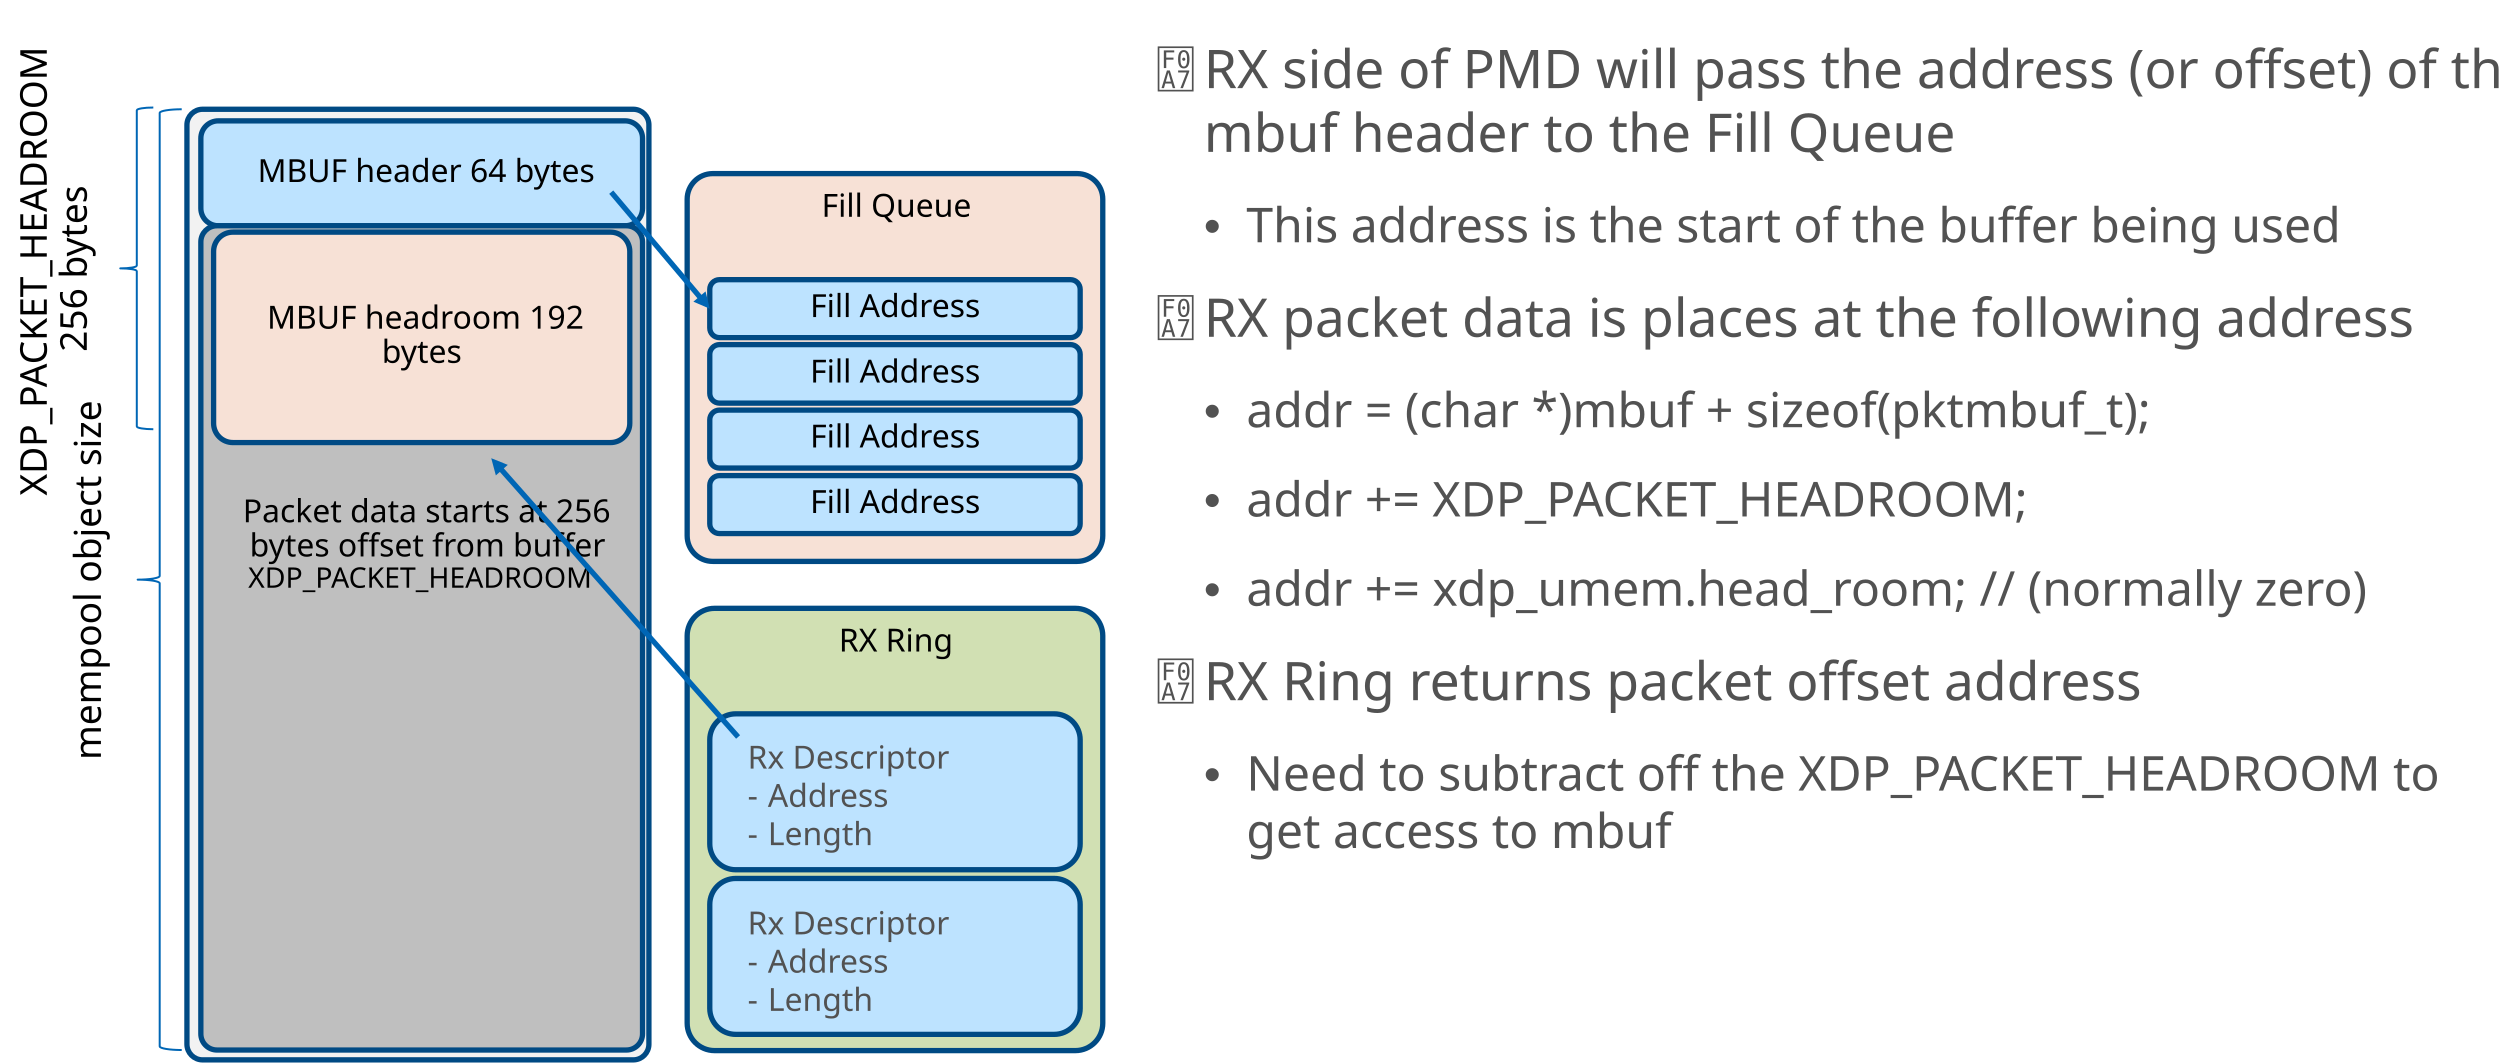
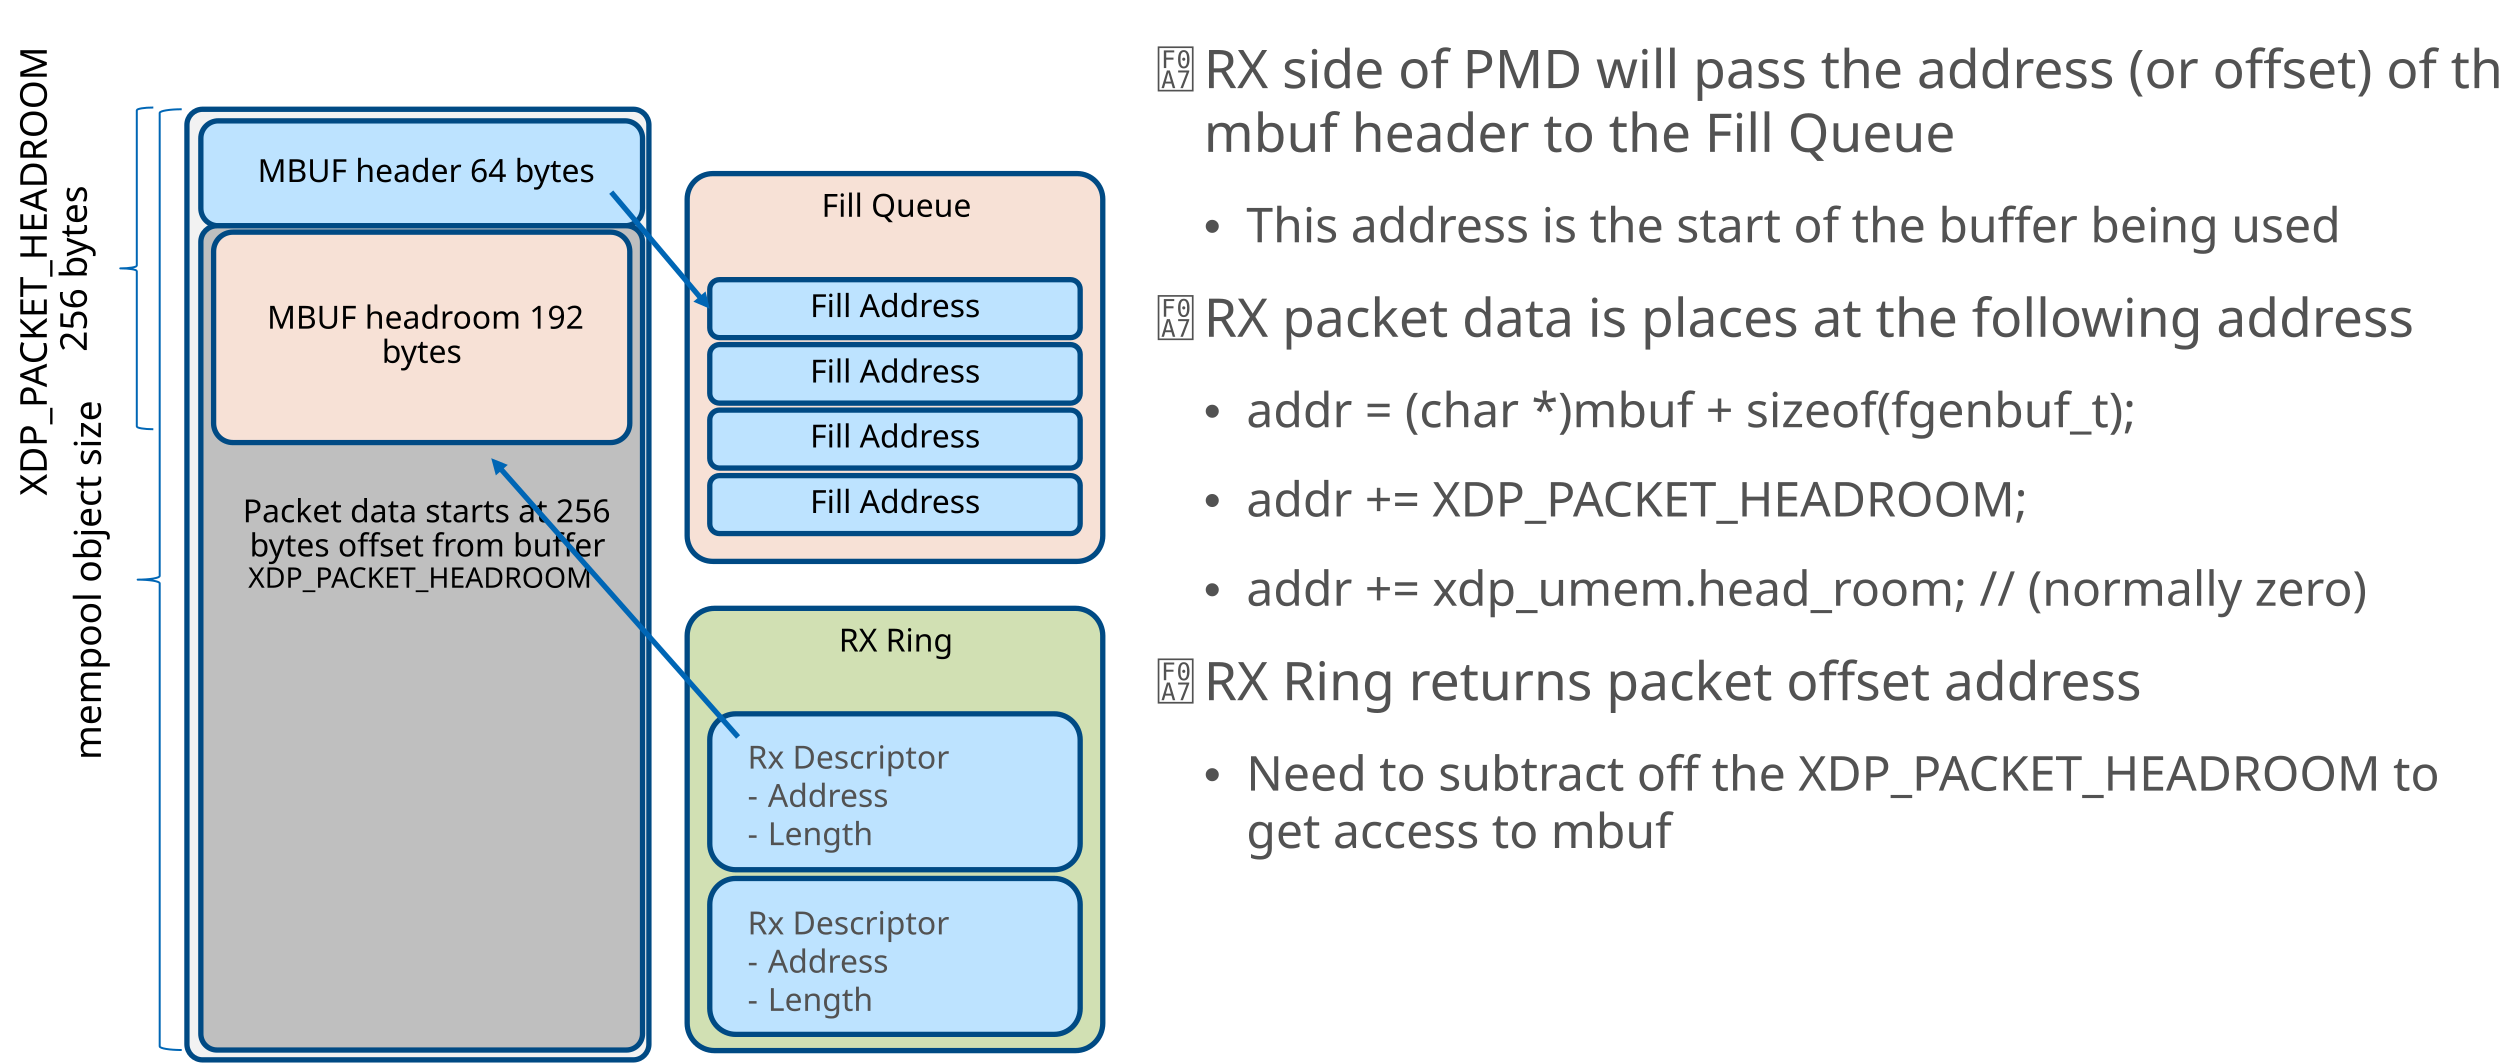
<svg xmlns="http://www.w3.org/2000/svg" width="4313" height="1833" overflow="hidden">
  <defs>
    <clipPath id="clip0">
      <rect x="18" y="440" width="4313" height="1833" />
    </clipPath>
  </defs>
  <g clip-path="url(#clip0)" transform="translate(-18 -440)">
    <text fill="#525252" fill-opacity="1" font-family="Wingdings,Wingdings_MSFontService,sans-serif" font-style="normal" font-variant="normal" font-weight="400" font-stretch="normal" font-size="92" text-anchor="start" direction="ltr" writing-mode="lr-tb" unicode-bidi="normal" text-decoration="none" transform="matrix(1 0 0 1 2012.35 592)"><tspan fill="#525252" fill-opacity="1" font-family="Intel Clear Light,Intel Clear Light_MSFontService,sans-serif" font-style="normal" font-variant="normal" font-weight="300" font-stretch="normal" font-size="92" text-anchor="start" direction="ltr" writing-mode="lr-tb" unicode-bidi="normal" text-decoration="none" x="82.5" y="0">RX side of PMD will pass the address (or offset) of the </tspan>
      <tspan fill="#525252" fill-opacity="1" font-family="Intel Clear Light,Intel Clear Light_MSFontService,sans-serif" font-style="normal" font-variant="normal" font-weight="300" font-stretch="normal" font-size="92" text-anchor="start" direction="ltr" writing-mode="lr-tb" unicode-bidi="normal" text-decoration="none" x="82.5" y="110">mbuf header to the Fill Queue</tspan>
      <tspan fill="#525252" fill-opacity="1" font-family="Arial,Arial_MSFontService,sans-serif" font-style="normal" font-variant="normal" font-weight="400" font-stretch="normal" font-size="83" text-anchor="start" direction="ltr" writing-mode="lr-tb" unicode-bidi="normal" text-decoration="none" x="82.5" y="266">•</tspan>
      <tspan fill="#525252" fill-opacity="1" font-family="Intel Clear Light,Intel Clear Light_MSFontService,sans-serif" font-style="normal" font-variant="normal" font-weight="300" font-stretch="normal" font-size="83" text-anchor="start" direction="ltr" writing-mode="lr-tb" unicode-bidi="normal" text-decoration="none" x="155.833" y="266">This address is the start of the buffer being used</tspan>
      <tspan fill="#525252" fill-opacity="1" font-family="Wingdings,Wingdings_MSFontService,sans-serif" font-style="normal" font-variant="normal" font-weight="400" font-stretch="normal" font-size="92" text-anchor="start" direction="ltr" writing-mode="lr-tb" unicode-bidi="normal" text-decoration="none" x="0" y="429"></tspan>
      <tspan fill="#525252" fill-opacity="1" font-family="Intel Clear Light,Intel Clear Light_MSFontService,sans-serif" font-style="normal" font-variant="normal" font-weight="300" font-stretch="normal" font-size="92" text-anchor="start" direction="ltr" writing-mode="lr-tb" unicode-bidi="normal" text-decoration="none" x="82.5" y="429">RX packet data is places at the following address</tspan>
      <tspan fill="#525252" fill-opacity="1" font-family="Arial,Arial_MSFontService,sans-serif" font-style="normal" font-variant="normal" font-weight="400" font-stretch="normal" font-size="83" text-anchor="start" direction="ltr" writing-mode="lr-tb" unicode-bidi="normal" text-decoration="none" x="82.5" y="585">•</tspan>
-       <tspan fill="#525252" fill-opacity="1" font-family="Intel Clear Light,Intel Clear Light_MSFontService,sans-serif" font-style="normal" font-variant="normal" font-weight="300" font-stretch="normal" font-size="83" text-anchor="start" direction="ltr" writing-mode="lr-tb" unicode-bidi="normal" text-decoration="none" x="155.833" y="585">addr = (char *)mbuf + sizeof(pktmbuf_t);</tspan>
+       <tspan fill="#525252" fill-opacity="1" font-family="Intel Clear Light,Intel Clear Light_MSFontService,sans-serif" font-style="normal" font-variant="normal" font-weight="300" font-stretch="normal" font-size="83" text-anchor="start" direction="ltr" writing-mode="lr-tb" unicode-bidi="normal" text-decoration="none" x="155.833" y="585">addr = (char *)mbuf + sizeof(fgenbuf_t);</tspan>
      <tspan fill="#525252" fill-opacity="1" font-family="Arial,Arial_MSFontService,sans-serif" font-style="normal" font-variant="normal" font-weight="400" font-stretch="normal" font-size="83" text-anchor="start" direction="ltr" writing-mode="lr-tb" unicode-bidi="normal" text-decoration="none" x="82.5" y="739">•</tspan>
      <tspan fill="#525252" fill-opacity="1" font-family="Intel Clear Light,Intel Clear Light_MSFontService,sans-serif" font-style="normal" font-variant="normal" font-weight="300" font-stretch="normal" font-size="83" text-anchor="start" direction="ltr" writing-mode="lr-tb" unicode-bidi="normal" text-decoration="none" x="155.833" y="739">addr += XDP_PACKET_HEADROOM;</tspan>
      <tspan fill="#525252" fill-opacity="1" font-family="Arial,Arial_MSFontService,sans-serif" font-style="normal" font-variant="normal" font-weight="400" font-stretch="normal" font-size="83" text-anchor="start" direction="ltr" writing-mode="lr-tb" unicode-bidi="normal" text-decoration="none" x="82.5" y="893">•</tspan>
      <tspan fill="#525252" fill-opacity="1" font-family="Intel Clear Light,Intel Clear Light_MSFontService,sans-serif" font-style="normal" font-variant="normal" font-weight="300" font-stretch="normal" font-size="83" text-anchor="start" direction="ltr" writing-mode="lr-tb" unicode-bidi="normal" text-decoration="none" x="155.833" y="893">addr += xdp_umem.head_room; // (normally zero)</tspan>
      <tspan fill="#525252" fill-opacity="1" font-family="Wingdings,Wingdings_MSFontService,sans-serif" font-style="normal" font-variant="normal" font-weight="400" font-stretch="normal" font-size="92" text-anchor="start" direction="ltr" writing-mode="lr-tb" unicode-bidi="normal" text-decoration="none" x="0" y="1056"></tspan>
      <tspan fill="#525252" fill-opacity="1" font-family="Intel Clear Light,Intel Clear Light_MSFontService,sans-serif" font-style="normal" font-variant="normal" font-weight="300" font-stretch="normal" font-size="92" text-anchor="start" direction="ltr" writing-mode="lr-tb" unicode-bidi="normal" text-decoration="none" x="82.5" y="1056">RX Ring returns packet offset address</tspan>
      <tspan fill="#525252" fill-opacity="1" font-family="Arial,Arial_MSFontService,sans-serif" font-style="normal" font-variant="normal" font-weight="400" font-stretch="normal" font-size="83" text-anchor="start" direction="ltr" writing-mode="lr-tb" unicode-bidi="normal" text-decoration="none" x="82.5" y="1212">•</tspan>
      <tspan fill="#525252" fill-opacity="1" font-family="Intel Clear Light,Intel Clear Light_MSFontService,sans-serif" font-style="normal" font-variant="normal" font-weight="300" font-stretch="normal" font-size="83" text-anchor="start" direction="ltr" writing-mode="lr-tb" unicode-bidi="normal" text-decoration="none" x="155.833" y="1212">Need to subtract off the XDP_PACKET_HEADROOM to </tspan>
      <tspan fill="#525252" fill-opacity="1" font-family="Intel Clear Light,Intel Clear Light_MSFontService,sans-serif" font-style="normal" font-variant="normal" font-weight="300" font-stretch="normal" font-size="83" text-anchor="start" direction="ltr" writing-mode="lr-tb" unicode-bidi="normal" text-decoration="none" x="155.833" y="1311">get access to mbuf </tspan>
    </text>
    <path d="M340.5 655.543C340.5 640.607 352.608 628.5 367.543 628.5L1110.46 628.5C1125.39 628.5 1137.5 640.607 1137.5 655.543L1137.5 2241.46C1137.5 2256.39 1125.39 2268.5 1110.46 2268.5L367.543 2268.5C352.608 2268.5 340.5 2256.39 340.5 2241.46Z" stroke="#004A84" stroke-width="9.167" stroke-linecap="butt" stroke-linejoin="round" stroke-miterlimit="10" stroke-opacity="1" fill="#F2F2F2" fill-rule="evenodd" fill-opacity="1" />
    <path d="M331.5 2251.5C310.513 2251.5 293.5 2248.66 293.5 2245.17L293.5 1446.33C293.5 1442.84 276.487 1440 255.5 1440 276.487 1440 293.5 1437.16 293.5 1433.67L293.5 634.833C293.5 631.335 310.513 628.5 331.5 628.5" stroke="#0066B5" stroke-width="3.438" stroke-linecap="butt" stroke-linejoin="round" stroke-miterlimit="10" stroke-opacity="1" fill="none" fill-rule="evenodd" />
    <text fill="#000000" fill-opacity="1" font-family="Intel Clear,Intel Clear_MSFontService,sans-serif" font-style="normal" font-variant="normal" font-weight="400" font-stretch="normal" font-size="64" text-anchor="start" direction="ltr" writing-mode="lr-tb" unicode-bidi="normal" text-decoration="none" transform="matrix(-1.83697e-16 -1 1 -1.83697e-16 192.093 1751)">mempool object size</text>
    <path d="M364.5 678.668C364.5 662.007 378.006 648.5 394.667 648.5L1096.33 648.5C1112.99 648.5 1126.5 662.007 1126.5 678.668L1126.5 799.332C1126.5 815.993 1112.99 829.5 1096.33 829.5L394.667 829.5C378.006 829.5 364.5 815.993 364.5 799.332Z" stroke="#004A84" stroke-width="9.167" stroke-linecap="butt" stroke-linejoin="round" stroke-miterlimit="10" stroke-opacity="1" fill="#BDE3FF" fill-rule="evenodd" fill-opacity="1" />
    <text fill="#000000" fill-opacity="1" font-family="Intel Clear,Intel Clear_MSFontService,sans-serif" font-style="normal" font-variant="normal" font-weight="400" font-stretch="normal" font-size="55" text-anchor="start" direction="ltr" writing-mode="lr-tb" unicode-bidi="normal" text-decoration="none" transform="matrix(1 0 0 1 462.412 754)">MBUF header 64 bytes</text>
    <path d="M364.5 857.374C364.5 841.98 376.979 829.5 392.374 829.5L1098.63 829.5C1114.02 829.5 1126.5 841.98 1126.5 857.374L1126.5 2223.63C1126.5 2239.02 1114.02 2251.5 1098.63 2251.5L392.374 2251.5C376.979 2251.5 364.5 2239.02 364.5 2223.63Z" stroke="#004A84" stroke-width="9.167" stroke-linecap="butt" stroke-linejoin="round" stroke-miterlimit="10" stroke-opacity="1" fill="#BFBFBF" fill-rule="evenodd" fill-opacity="1" />
    <text fill="#000000" fill-opacity="1" font-family="Intel Clear,Intel Clear_MSFontService,sans-serif" font-style="normal" font-variant="normal" font-weight="400" font-stretch="normal" font-size="55" text-anchor="start" direction="ltr" writing-mode="lr-tb" unicode-bidi="normal" text-decoration="none" transform="matrix(1 0 0 1 436.917 1341)">Packet data starts at 256 <tspan fill="#000000" fill-opacity="1" font-family="Intel Clear,Intel Clear_MSFontService,sans-serif" font-style="normal" font-variant="normal" font-weight="400" font-stretch="normal" font-size="55" text-anchor="start" direction="ltr" writing-mode="lr-tb" unicode-bidi="normal" text-decoration="none" x="11.733" y="59">bytes offset from buffer </tspan>
      <tspan fill="#000000" fill-opacity="1" font-family="Intel Clear,Intel Clear_MSFontService,sans-serif" font-style="normal" font-variant="normal" font-weight="400" font-stretch="normal" font-size="49" text-anchor="start" direction="ltr" writing-mode="lr-tb" unicode-bidi="normal" text-decoration="none" x="9.167" y="113">XDP_PACKET_HEADROOM</tspan>
    </text>
    <path d="M386.5 873.729C386.5 855.377 401.377 840.5 419.729 840.5L1071.27 840.5C1089.62 840.5 1104.5 855.377 1104.5 873.729L1104.5 1170.27C1104.5 1188.62 1089.62 1203.5 1071.27 1203.5L419.729 1203.5C401.377 1203.5 386.5 1188.62 386.5 1170.27Z" stroke="#004A84" stroke-width="9.167" stroke-linecap="butt" stroke-linejoin="round" stroke-miterlimit="10" stroke-opacity="1" fill="#F7E1D6" fill-rule="evenodd" fill-opacity="1" />
    <text fill="#000000" fill-opacity="1" font-family="Intel Clear,Intel Clear_MSFontService,sans-serif" font-style="normal" font-variant="normal" font-weight="400" font-stretch="normal" font-size="55" text-anchor="start" direction="ltr" writing-mode="lr-tb" unicode-bidi="normal" text-decoration="none" transform="matrix(1 0 0 1 478.738 1007)">MBUF headroom 192 <tspan fill="#000000" fill-opacity="1" font-family="Intel Clear,Intel Clear_MSFontService,sans-serif" font-style="normal" font-variant="normal" font-weight="400" font-stretch="normal" font-size="55" text-anchor="start" direction="ltr" writing-mode="lr-tb" unicode-bidi="normal" text-decoration="none" x="197.931" y="59">bytes</tspan>
    </text>
    <path d="M282.5 1180.5C266.76 1180.5 254 1178.37 254 1175.75L254 907.75C254 905.127 241.24 903 225.499 903 241.24 903 254 900.873 254 898.25L254 630.25C254 627.627 266.76 625.5 282.5 625.5" stroke="#0066B5" stroke-width="3.438" stroke-linecap="butt" stroke-linejoin="round" stroke-miterlimit="10" stroke-opacity="1" fill="none" fill-rule="evenodd" />
    <text fill="#000000" fill-opacity="1" font-family="Intel Clear,Intel Clear_MSFontService,sans-serif" font-style="normal" font-variant="normal" font-weight="400" font-stretch="normal" font-size="64" text-anchor="start" direction="ltr" writing-mode="lr-tb" unicode-bidi="normal" text-decoration="none" transform="matrix(-1.83697e-16 -1 1 -1.83697e-16 98.7219 1295)">XDP_PACKET_HEADROOM <tspan fill="#000000" fill-opacity="1" font-family="Intel Clear,Intel Clear_MSFontService,sans-serif" font-style="normal" font-variant="normal" font-weight="400" font-stretch="normal" font-size="64" text-anchor="start" direction="ltr" writing-mode="lr-tb" unicode-bidi="normal" text-decoration="none" x="248" y="69">256 bytes</tspan>
    </text>
    <path d="M1203.5 783.64C1203.5 759.262 1223.26 739.5 1247.64 739.5L1876.36 739.5C1900.74 739.5 1920.5 759.262 1920.5 783.64L1920.5 1364.36C1920.5 1388.74 1900.74 1408.5 1876.36 1408.5L1247.64 1408.5C1223.26 1408.5 1203.5 1388.74 1203.5 1364.36Z" stroke="#004A84" stroke-width="9.167" stroke-linecap="butt" stroke-linejoin="round" stroke-miterlimit="10" stroke-opacity="1" fill="#F7E1D6" fill-rule="evenodd" fill-opacity="1" />
    <text fill="#000000" fill-opacity="1" font-family="Intel Clear,Intel Clear_MSFontService,sans-serif" font-style="normal" font-variant="normal" font-weight="400" font-stretch="normal" font-size="55" text-anchor="start" direction="ltr" writing-mode="lr-tb" unicode-bidi="normal" text-decoration="none" transform="matrix(1 0 0 1 1435.4 814)">Fill Queue</text>
    <path d="M1242.5 939.167C1242.5 929.962 1249.96 922.5 1259.17 922.5L1864.83 922.5C1874.04 922.5 1881.5 929.962 1881.5 939.167L1881.5 1005.83C1881.5 1015.04 1874.04 1022.5 1864.83 1022.5L1259.17 1022.5C1249.96 1022.5 1242.5 1015.04 1242.5 1005.83Z" stroke="#004A84" stroke-width="9.167" stroke-linecap="butt" stroke-linejoin="round" stroke-miterlimit="10" stroke-opacity="1" fill="#BDE3FF" fill-rule="evenodd" fill-opacity="1" />
    <text fill="#000000" fill-opacity="1" font-family="Intel Clear,Intel Clear_MSFontService,sans-serif" font-style="normal" font-variant="normal" font-weight="400" font-stretch="normal" font-size="55" text-anchor="start" direction="ltr" writing-mode="lr-tb" unicode-bidi="normal" text-decoration="none" transform="matrix(1 0 0 1 1415.64 987)">Fill Address</text>
    <path d="M1242.5 1051.33C1242.5 1042.04 1250.04 1034.5 1259.33 1034.5L1864.67 1034.5C1873.96 1034.5 1881.5 1042.04 1881.5 1051.33L1881.5 1118.67C1881.5 1127.96 1873.96 1135.5 1864.67 1135.5L1259.33 1135.5C1250.04 1135.5 1242.5 1127.96 1242.5 1118.67Z" stroke="#004A84" stroke-width="9.167" stroke-linecap="butt" stroke-linejoin="round" stroke-miterlimit="10" stroke-opacity="1" fill="#BDE3FF" fill-rule="evenodd" fill-opacity="1" />
    <text fill="#000000" fill-opacity="1" font-family="Intel Clear,Intel Clear_MSFontService,sans-serif" font-style="normal" font-variant="normal" font-weight="400" font-stretch="normal" font-size="55" text-anchor="start" direction="ltr" writing-mode="lr-tb" unicode-bidi="normal" text-decoration="none" transform="matrix(1 0 0 1 1415.64 1100)">Fill Address</text>
    <path d="M1242.5 1277.17C1242.5 1267.96 1249.96 1260.5 1259.17 1260.5L1864.83 1260.5C1874.04 1260.5 1881.5 1267.96 1881.5 1277.17L1881.5 1343.83C1881.5 1353.04 1874.04 1360.5 1864.83 1360.5L1259.17 1360.5C1249.96 1360.5 1242.5 1353.04 1242.5 1343.83Z" stroke="#004A84" stroke-width="9.167" stroke-linecap="butt" stroke-linejoin="round" stroke-miterlimit="10" stroke-opacity="1" fill="#BDE3FF" fill-rule="evenodd" fill-opacity="1" />
    <text fill="#000000" fill-opacity="1" font-family="Intel Clear,Intel Clear_MSFontService,sans-serif" font-style="normal" font-variant="normal" font-weight="400" font-stretch="normal" font-size="55" text-anchor="start" direction="ltr" writing-mode="lr-tb" unicode-bidi="normal" text-decoration="none" transform="matrix(1 0 0 1 1415.64 1325)">Fill Address</text>
    <path d="M1242.5 1164.17C1242.5 1154.96 1249.96 1147.5 1259.17 1147.5L1864.83 1147.5C1874.04 1147.5 1881.5 1154.96 1881.5 1164.17L1881.5 1230.83C1881.5 1240.04 1874.04 1247.5 1864.83 1247.5L1259.17 1247.5C1249.96 1247.5 1242.5 1240.04 1242.5 1230.83Z" stroke="#004A84" stroke-width="9.167" stroke-linecap="butt" stroke-linejoin="round" stroke-miterlimit="10" stroke-opacity="1" fill="#BDE3FF" fill-rule="evenodd" fill-opacity="1" />
    <text fill="#000000" fill-opacity="1" font-family="Intel Clear,Intel Clear_MSFontService,sans-serif" font-style="normal" font-variant="normal" font-weight="400" font-stretch="normal" font-size="55" text-anchor="start" direction="ltr" writing-mode="lr-tb" unicode-bidi="normal" text-decoration="none" transform="matrix(1 0 0 1 1415.64 1212)">Fill Address</text>
    <path d="M1076 768.541 1231.18 952.15 1224.18 958.067 1069 774.458ZM1235.23 942.733 1242.48 972.612 1214.22 960.484Z" fill="#0066B5" fill-rule="nonzero" fill-opacity="1" />
    <path d="M1203.5 1536.81C1203.5 1510.68 1224.68 1489.5 1250.81 1489.5L1873.19 1489.5C1899.32 1489.5 1920.5 1510.68 1920.5 1536.81L1920.5 2205.19C1920.5 2231.32 1899.32 2252.5 1873.19 2252.5L1250.81 2252.5C1224.68 2252.5 1203.5 2231.32 1203.5 2205.19Z" stroke="#004A84" stroke-width="9.167" stroke-linecap="butt" stroke-linejoin="round" stroke-miterlimit="10" stroke-opacity="1" fill="#D1E0B3" fill-rule="evenodd" fill-opacity="1" />
    <text fill="#000000" fill-opacity="1" font-family="Intel Clear,Intel Clear_MSFontService,sans-serif" font-style="normal" font-variant="normal" font-weight="400" font-stretch="normal" font-size="55" text-anchor="start" direction="ltr" writing-mode="lr-tb" unicode-bidi="normal" text-decoration="none" transform="matrix(1 0 0 1 1465.2 1564)">RX Ring</text>
    <path d="M1242.5 1716.33C1242.5 1691.57 1262.57 1671.5 1287.33 1671.5L1836.67 1671.5C1861.43 1671.5 1881.5 1691.57 1881.5 1716.33L1881.5 1895.67C1881.5 1920.43 1861.43 1940.5 1836.67 1940.5L1287.33 1940.5C1262.57 1940.5 1242.5 1920.43 1242.5 1895.67Z" stroke="#004A84" stroke-width="9.167" stroke-linecap="butt" stroke-linejoin="round" stroke-miterlimit="10" stroke-opacity="1" fill="#BDE3FF" fill-rule="evenodd" fill-opacity="1" />
    <path d="M1242.5 2000.33C1242.5 1975.57 1262.57 1955.5 1287.33 1955.5L1836.67 1955.5C1861.43 1955.5 1881.5 1975.57 1881.5 2000.33L1881.5 2179.67C1881.5 2204.43 1861.43 2224.5 1836.67 2224.5L1287.33 2224.5C1262.57 2224.5 1242.5 2204.43 1242.5 2179.67Z" stroke="#004A84" stroke-width="9.167" stroke-linecap="butt" stroke-linejoin="round" stroke-miterlimit="10" stroke-opacity="1" fill="#BDE3FF" fill-rule="evenodd" fill-opacity="1" />
    <path d="M1287.93 1714.48 877.262 1250.7 884.124 1244.62 1294.79 1708.4ZM873.436 1260.2 865.5 1230.5 894.025 1241.97Z" fill="#0066B5" fill-rule="nonzero" fill-opacity="1" />
    <text fill="#525252" fill-opacity="1" font-family="Intel Clear,Intel Clear_MSFontService,sans-serif" font-style="normal" font-variant="normal" font-weight="400" font-stretch="normal" font-size="55" text-anchor="start" direction="ltr" writing-mode="lr-tb" unicode-bidi="normal" text-decoration="none" transform="matrix(1 0 0 1 1307.76 1766)">Rx Descriptor<tspan fill="#525252" fill-opacity="1" font-family="Intel Clear,Intel Clear_MSFontService,sans-serif" font-style="normal" font-variant="normal" font-weight="400" font-stretch="normal" font-size="55" text-anchor="start" direction="ltr" writing-mode="lr-tb" unicode-bidi="normal" text-decoration="none" x="0" y="66">-</tspan>
      <tspan fill="#525252" fill-opacity="1" font-family="Intel Clear,Intel Clear_MSFontService,sans-serif" font-style="normal" font-variant="normal" font-weight="400" font-stretch="normal" font-size="55" text-anchor="start" direction="ltr" writing-mode="lr-tb" unicode-bidi="normal" text-decoration="none" x="34.948" y="66">Address</tspan>
      <tspan fill="#525252" fill-opacity="1" font-family="Intel Clear,Intel Clear_MSFontService,sans-serif" font-style="normal" font-variant="normal" font-weight="400" font-stretch="normal" font-size="55" text-anchor="start" direction="ltr" writing-mode="lr-tb" unicode-bidi="normal" text-decoration="none" x="0" y="132">-</tspan>
      <tspan fill="#525252" fill-opacity="1" font-family="Intel Clear,Intel Clear_MSFontService,sans-serif" font-style="normal" font-variant="normal" font-weight="400" font-stretch="normal" font-size="55" text-anchor="start" direction="ltr" writing-mode="lr-tb" unicode-bidi="normal" text-decoration="none" x="34.948" y="132">Length</tspan>
      <tspan fill="#525252" fill-opacity="1" font-family="Intel Clear,Intel Clear_MSFontService,sans-serif" font-style="normal" font-variant="normal" font-weight="400" font-stretch="normal" font-size="55" text-anchor="start" direction="ltr" writing-mode="lr-tb" unicode-bidi="normal" text-decoration="none" x="0" y="286">Rx Descriptor</tspan>
      <tspan fill="#525252" fill-opacity="1" font-family="Intel Clear,Intel Clear_MSFontService,sans-serif" font-style="normal" font-variant="normal" font-weight="400" font-stretch="normal" font-size="55" text-anchor="start" direction="ltr" writing-mode="lr-tb" unicode-bidi="normal" text-decoration="none" x="0" y="352">-</tspan>
      <tspan fill="#525252" fill-opacity="1" font-family="Intel Clear,Intel Clear_MSFontService,sans-serif" font-style="normal" font-variant="normal" font-weight="400" font-stretch="normal" font-size="55" text-anchor="start" direction="ltr" writing-mode="lr-tb" unicode-bidi="normal" text-decoration="none" x="34.948" y="352">Address</tspan>
      <tspan fill="#525252" fill-opacity="1" font-family="Intel Clear,Intel Clear_MSFontService,sans-serif" font-style="normal" font-variant="normal" font-weight="400" font-stretch="normal" font-size="55" text-anchor="start" direction="ltr" writing-mode="lr-tb" unicode-bidi="normal" text-decoration="none" x="0" y="418">-</tspan>
      <tspan fill="#525252" fill-opacity="1" font-family="Intel Clear,Intel Clear_MSFontService,sans-serif" font-style="normal" font-variant="normal" font-weight="400" font-stretch="normal" font-size="55" text-anchor="start" direction="ltr" writing-mode="lr-tb" unicode-bidi="normal" text-decoration="none" x="34.948" y="418">Length</tspan>
    </text>
  </g>
</svg>
